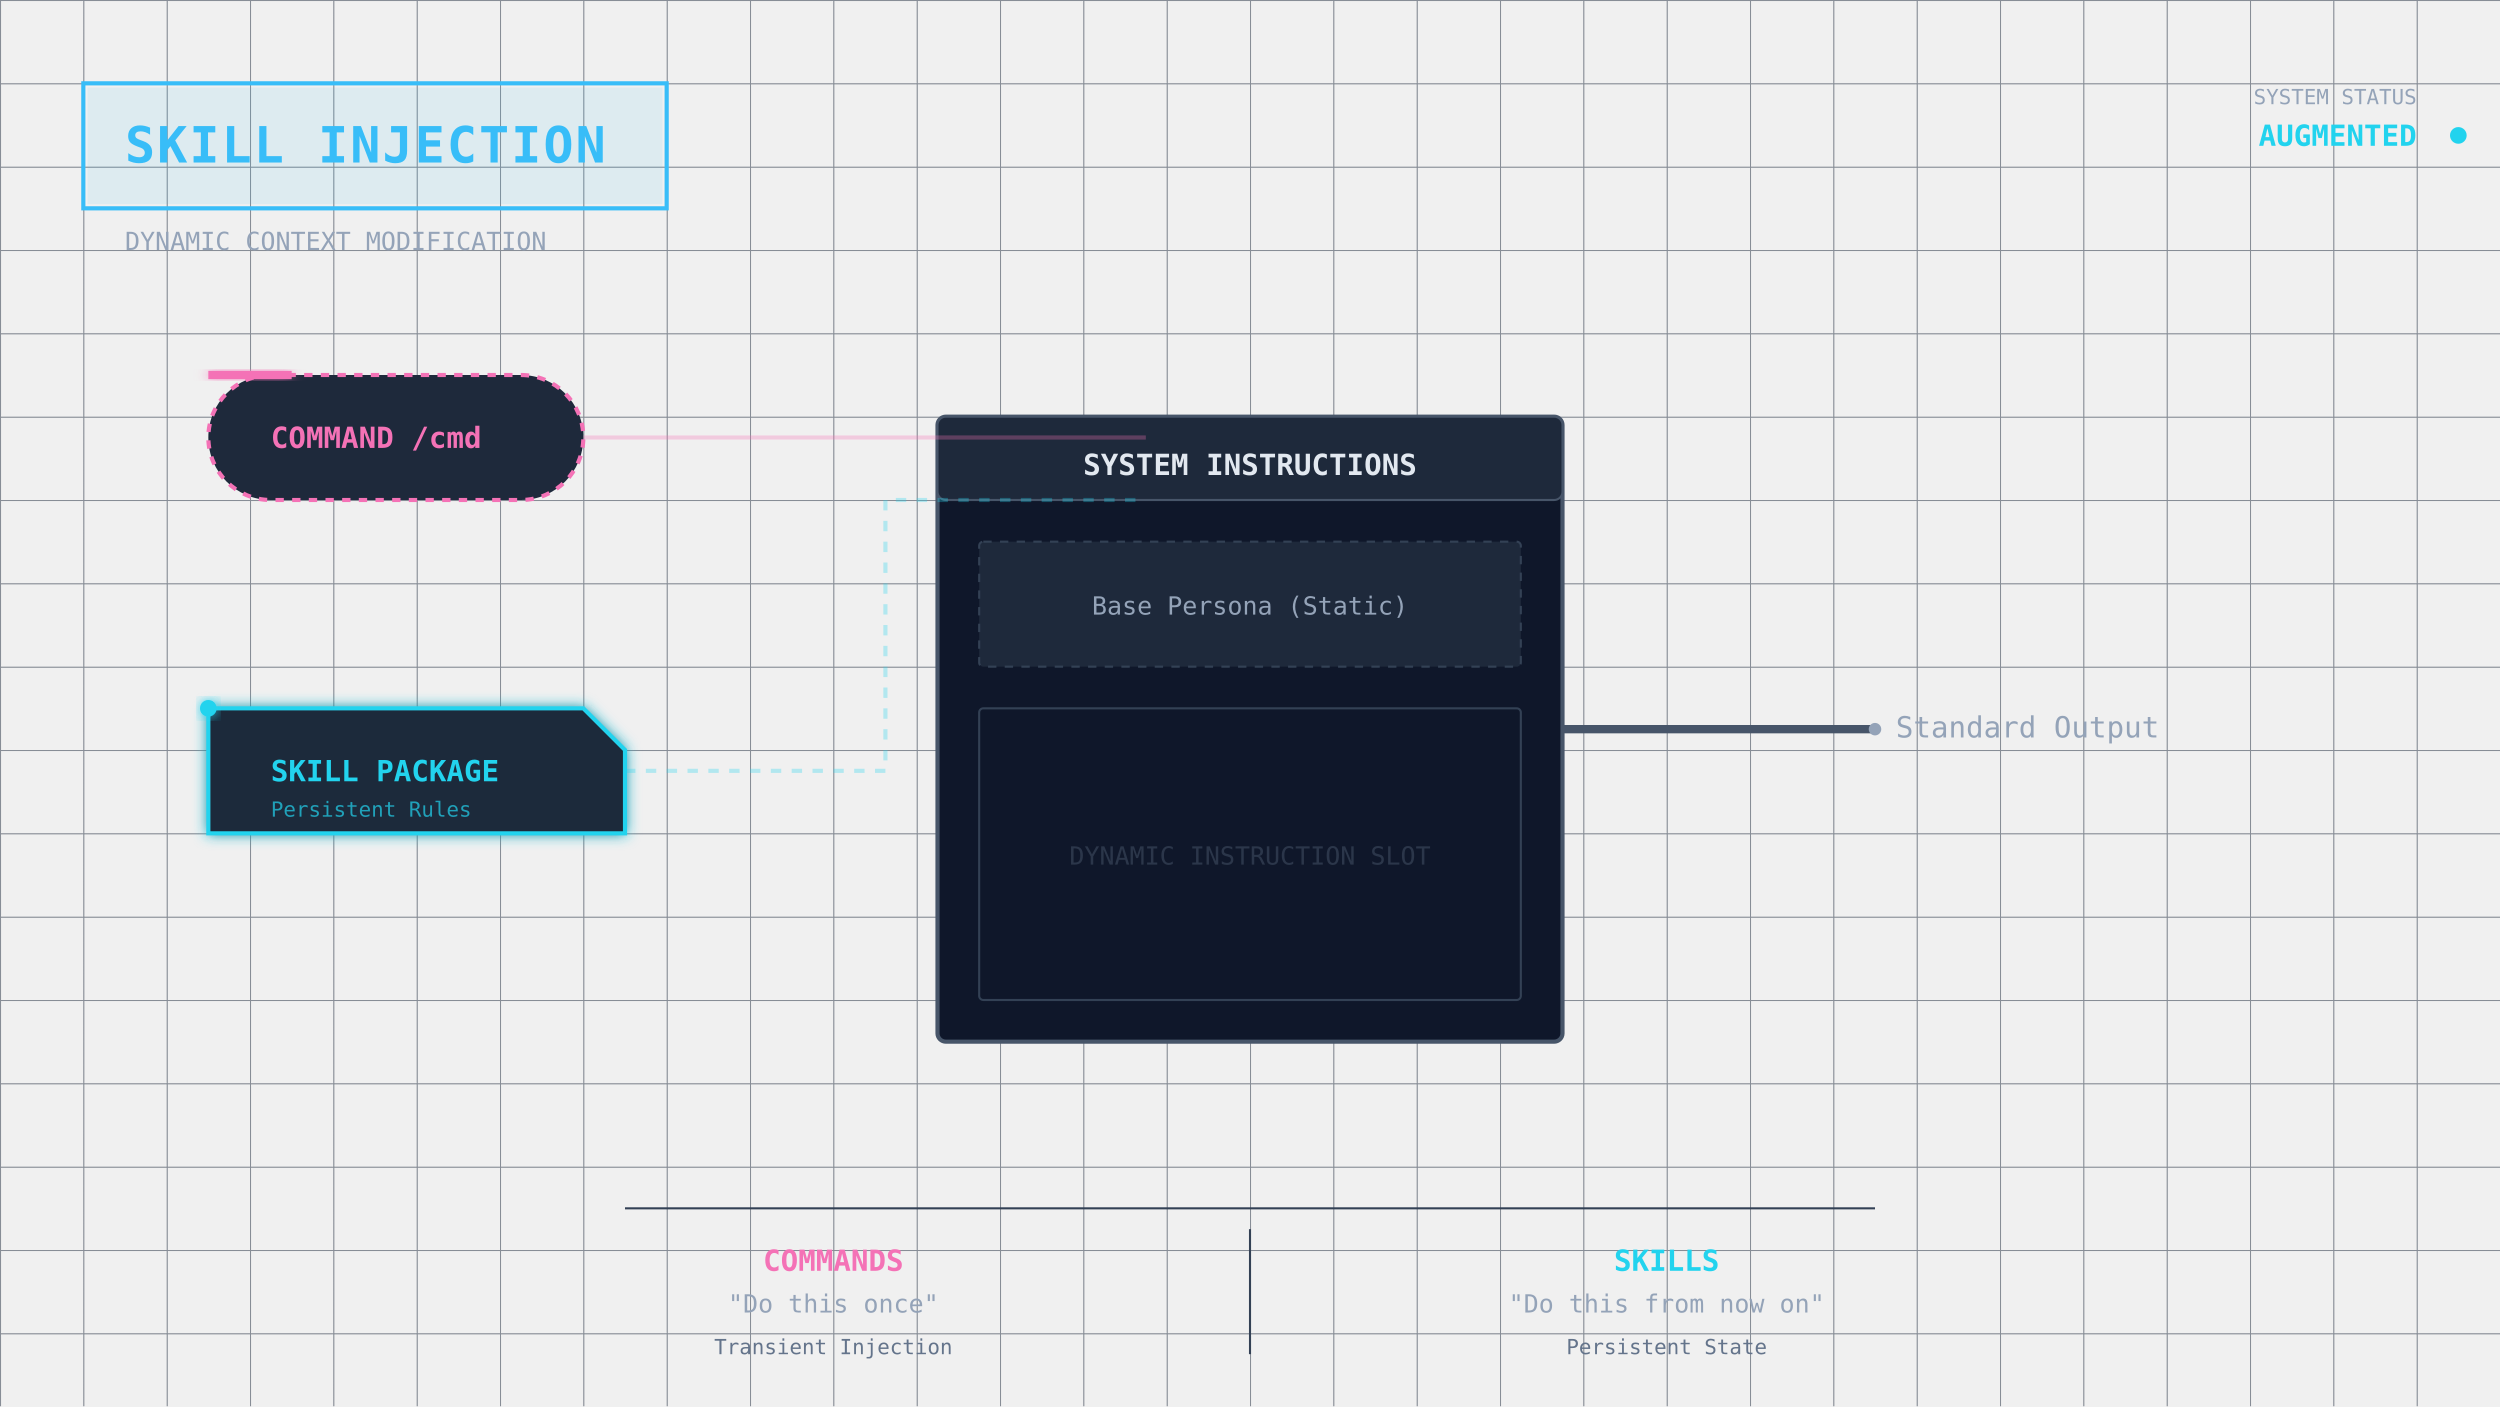
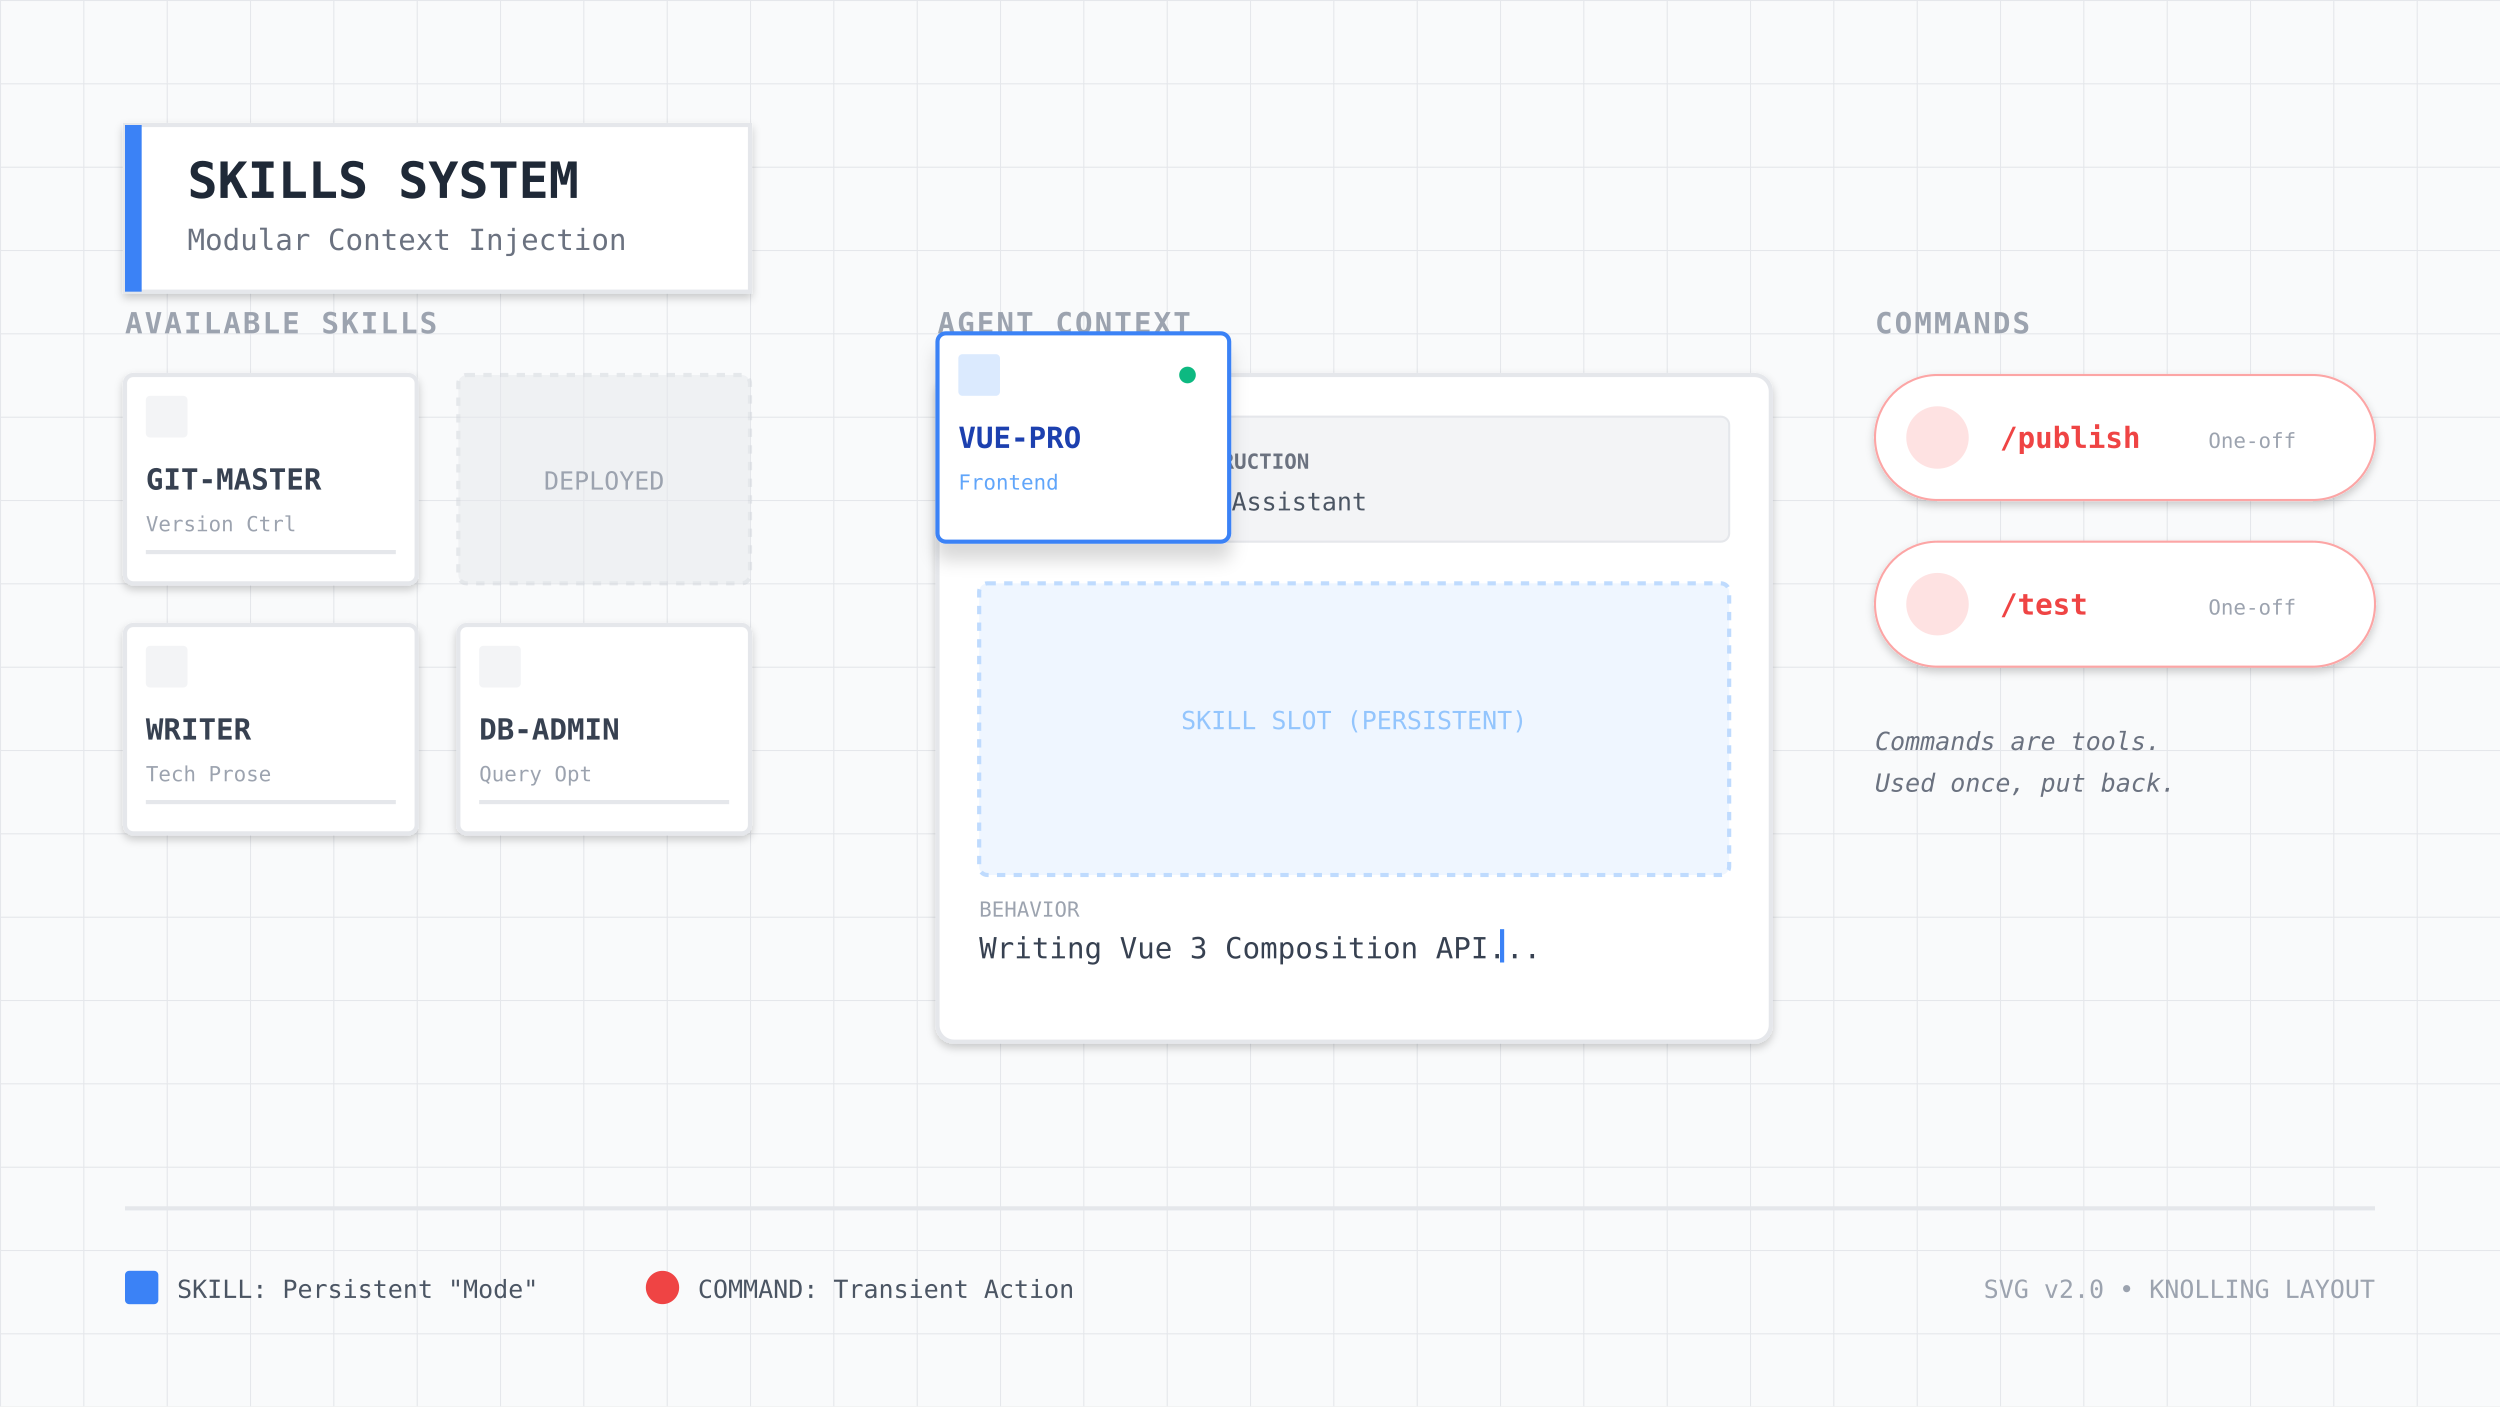
- <svg xmlns="http://www.w3.org/2000/svg" viewBox="0 0 1200 675" font-family="'JetBrains Mono', Consolas, monospace" style="background-color: #0f172a;">
+ <svg xmlns="http://www.w3.org/2000/svg" viewBox="0 0 1200 675" font-family="'JetBrains Mono', 'Roboto Mono', monospace">
  <defs>
-     <pattern id="grid" width="40" height="40" patternUnits="userSpaceOnUse">
-       <path d="M 40 0 L 0 0 0 40" fill="none" stroke="#1e293b" stroke-width="1" opacity="0.5" />
+     <filter id="shadow-lift" x="-50%" y="-50%" width="200%" height="200%">
+       <feGaussianBlur in="SourceAlpha" stdDeviation="4" result="blur" />
+       <feOffset in="blur" dx="0" dy="8" result="offsetBlur" />
+       <feComponentTransfer>
+         <feFuncA type="linear" slope="0.15" />
+       </feComponentTransfer>
+       <feMerge>
+         <feMergeNode />
+         <feMergeNode in="SourceGraphic" />
+       </feMerge>
+     </filter>
+     <filter id="shadow-ground" x="-20%" y="-20%" width="140%" height="140%">
+       <feGaussianBlur in="SourceAlpha" stdDeviation="2" result="blur" />
+       <feOffset in="blur" dx="0" dy="2" result="offsetBlur" />
+       <feComponentTransfer>
+         <feFuncA type="linear" slope="0.2" />
+       </feComponentTransfer>
+       <feMerge>
+         <feMergeNode />
+         <feMergeNode in="SourceGraphic" />
+       </feMerge>
+     </filter>
+     <pattern id="grid-paper" width="40" height="40" patternUnits="userSpaceOnUse">
+       <path d="M 40 0 L 0 0 0 40" fill="none" stroke="#E5E7EB" stroke-width="1" />
    </pattern>
-     <filter id="glow" x="-20%" y="-20%" width="140%" height="140%">
-       <feGaussianBlur stdDeviation="3" result="blur" />
-       <feComposite in="SourceGraphic" in2="blur" operator="over" />
-     </filter>
-     <linearGradient id="skillGrad" x1="0%" y1="0%" x2="100%" y2="0%">
-       <stop offset="0%" stop-color="#22d3ee" stop-opacity="0.2" />
-       <stop offset="100%" stop-color="#22d3ee" stop-opacity="0.8" />
-     </linearGradient>
-     <linearGradient id="cmdGrad" x1="0%" y1="0%" x2="100%" y2="0%">
-       <stop offset="0%" stop-color="#f472b6" stop-opacity="0" />
-       <stop offset="50%" stop-color="#f472b6" stop-opacity="1" />
-       <stop offset="100%" stop-color="#f472b6" stop-opacity="0" />
-     </linearGradient>
  </defs>
-   <rect width="100%" height="100%" fill="url(#grid)" />
-   <g transform="translate(40, 40)">
-     <rect x="0" y="0" width="280" height="60" fill="none" stroke="#38bdf8" stroke-width="2" />
-     <rect x="2" y="2" width="276" height="56" fill="#38bdf8" opacity="0.1" />
-     <text x="20" y="38" fill="#38bdf8" font-size="24" font-weight="bold" letter-spacing="1">SKILL INJECTION</text>
-     <text x="20" y="80" fill="#94a3b8" font-size="12">DYNAMIC CONTEXT MODIFICATION</text>
+   <rect width="100%" height="100%" fill="#F9FAFB" />
+   <rect width="100%" height="100%" fill="url(#grid-paper)" />
+   <g transform="translate(60, 60)">
+     <rect x="0" y="0" width="300" height="80" fill="#FFFFFF" stroke="#E5E7EB" stroke-width="2" filter="url(#shadow-ground)" />
+     <rect x="0" y="0" width="8" height="80" fill="#3B82F6">
+       <animate attributeName="opacity" values="1;0.7;1" dur="3s" repeatCount="indefinite" />
+     </rect>
+     <text x="30" y="35" font-size="24" font-weight="bold" fill="#1F2937">
+         SKILLS SYSTEM
+         
+         <animate attributeName="opacity" values="1;0.8;1" dur="5s" repeatCount="indefinite" />
+     </text>
+     <text x="30" y="60" font-size="14" fill="#6B7280">Modular Context Injection</text>
  </g>
-   <g transform="translate(900, 40)">
-     <text x="260" y="10" fill="#94a3b8" font-size="10" text-anchor="end">SYSTEM STATUS</text>
-     <text x="260" y="30" fill="#22d3ee" font-size="14" text-anchor="end" font-weight="bold">AUGMENTED</text>
-     <circle cx="280" cy="25" r="4" fill="#22d3ee">
-       <animate attributeName="opacity" values="1;0.3;1" dur="2s" repeatCount="indefinite" />
-     </circle>
+   <g transform="translate(60, 180)">
+     <text x="0" y="-20" font-size="14" font-weight="bold" fill="#9CA3AF" letter-spacing="1">AVAILABLE SKILLS</text>
+     <g id="skill-shelf">
+       <g transform="translate(0, 0)">
+         <rect width="140" height="100" rx="4" fill="#FFFFFF" stroke="#E5E7EB" stroke-width="2" filter="url(#shadow-ground)">
+           <animate attributeName="stroke" values="#E5E7EB;#BFDBFE;#E5E7EB" dur="4s" begin="0s" repeatCount="indefinite" />
+         </rect>
+         <rect x="10" y="10" width="20" height="20" rx="2" fill="#F3F4F6" />
+         <text x="10" y="55" font-size="14" font-weight="bold" fill="#374151">GIT-MASTER</text>
+         <text x="10" y="75" font-size="10" fill="#9CA3AF">Version Ctrl</text>
+         <line x1="10" y1="85" x2="130" y2="85" stroke="#E5E7EB" stroke-width="2" />
+       </g>
+       <rect x="160" y="0" width="140" height="100" rx="4" fill="#E5E7EB" stroke="#D1D5DB" stroke-width="2" stroke-dasharray="4,4" opacity="0.5" />
+       <text x="230" y="55" font-size="12" text-anchor="middle" fill="#9CA3AF">DEPLOYED</text>
+       <g transform="translate(0, 120)">
+         <rect width="140" height="100" rx="4" fill="#FFFFFF" stroke="#E5E7EB" stroke-width="2" filter="url(#shadow-ground)">
+           <animate attributeName="stroke" values="#E5E7EB;#BFDBFE;#E5E7EB" dur="4s" begin="1.3s" repeatCount="indefinite" />
+         </rect>
+         <rect x="10" y="10" width="20" height="20" rx="2" fill="#F3F4F6" />
+         <text x="10" y="55" font-size="14" font-weight="bold" fill="#374151">WRITER</text>
+         <text x="10" y="75" font-size="10" fill="#9CA3AF">Tech Prose</text>
+         <line x1="10" y1="85" x2="130" y2="85" stroke="#E5E7EB" stroke-width="2" />
+       </g>
+       <g transform="translate(160, 120)">
+         <rect width="140" height="100" rx="4" fill="#FFFFFF" stroke="#E5E7EB" stroke-width="2" filter="url(#shadow-ground)">
+           <animate attributeName="stroke" values="#E5E7EB;#BFDBFE;#E5E7EB" dur="4s" begin="2.6s" repeatCount="indefinite" />
+         </rect>
+         <rect x="10" y="10" width="20" height="20" rx="2" fill="#F3F4F6" />
+         <text x="10" y="55" font-size="14" font-weight="bold" fill="#374151">DB-ADMIN</text>
+         <text x="10" y="75" font-size="10" fill="#9CA3AF">Query Opt</text>
+         <line x1="10" y1="85" x2="130" y2="85" stroke="#E5E7EB" stroke-width="2" />
+       </g>
+     </g>
  </g>
-   <g transform="translate(450, 200)">
-     <rect x="0" y="0" width="300" height="300" rx="4" fill="#0f172a" stroke="#475569" stroke-width="2" />
-     <rect x="0" y="0" width="300" height="40" rx="4" fill="#1e293b" stroke="#475569" stroke-width="1" />
-     <text x="150" y="28" fill="#e2e8f0" font-size="14" text-anchor="middle" font-weight="bold">SYSTEM INSTRUCTIONS</text>
-     <rect x="20" y="60" width="260" height="60" rx="2" fill="#1e293b" stroke="#334155" stroke-dasharray="4,4" />
-     <text x="150" y="95" fill="#94a3b8" font-size="12" text-anchor="middle">Base Persona (Static)</text>
-     <rect x="20" y="140" width="260" height="140" rx="2" fill="#0f172a" stroke="#334155" />
-     <text x="150" y="215" fill="#475569" font-size="12" text-anchor="middle" opacity="0.5">DYNAMIC INSTRUCTION SLOT</text>
-     <g transform="translate(20, 140)">
-       <rect x="0" y="0" width="260" height="0" fill="url(#skillGrad)" stroke="#22d3ee" stroke-width="1" opacity="0.8">
-         <animate attributeName="height" values="0; 60; 60; 0" keyTimes="0; 0.2; 0.8; 1" dur="6s" repeatCount="indefinite" />
-         <animate attributeName="opacity" values="0; 0.8; 0.8; 0" keyTimes="0; 0.2; 0.8; 1" dur="6s" repeatCount="indefinite" />
+   <g transform="translate(450, 160)">
+     <text x="0" y="0" font-size="14" font-weight="bold" fill="#9CA3AF" letter-spacing="1">AGENT CONTEXT</text>
+     <rect x="0" y="20" width="400" height="320" rx="8" fill="#FFFFFF" stroke="#E5E7EB" stroke-width="2" filter="url(#shadow-ground)" />
+     <g transform="translate(20, 40)">
+       <rect width="360" height="60" rx="4" fill="#F3F4F6" stroke="#E5E7EB">
+         <animate attributeName="stroke-opacity" values="1;0.5;1" dur="4s" repeatCount="indefinite" />
      </rect>
-       <text x="130" y="35" fill="#cffafe" font-size="14" text-anchor="middle" font-weight="bold" opacity="0">
-           GIT-MASTER SKILL
-           <animate attributeName="opacity" values="0; 1; 1; 0" keyTimes="0; 0.25; 0.75; 1" dur="6s" repeatCount="indefinite" />
+       <text x="20" y="25" font-size="10" font-weight="bold" fill="#6B7280">BASE SYSTEM INSTRUCTION</text>
+       <text x="20" y="45" font-size="12" fill="#4B5563">Role: Helpful Assistant</text>
+     </g>
+     <g transform="translate(20, 120)">
+       <rect width="360" height="140" rx="4" fill="#EFF6FF" stroke="#BFDBFE" stroke-width="2" stroke-dasharray="4,4">
+         <animate attributeName="stroke-dashoffset" values="0;8;16" dur="2s" repeatCount="indefinite" />
+         <animate attributeName="stroke-opacity" values="1;0.5;1" dur="3s" repeatCount="indefinite" />
+       </rect>
+       <text x="180" y="70" font-size="12" fill="#93C5FD" text-anchor="middle">SKILL SLOT (PERSISTENT)</text>
+     </g>
+     <g>
+       <g filter="url(#shadow-lift)">
+         <g>
+           <animateTransform attributeName="transform" type="translate" values="-230,20; 130,140; 130,140; -230,20" keyTimes="0; 0.3; 0.8; 1" dur="6s" repeatCount="indefinite" calcMode="spline" keySplines="0.4 0 0.2 1; 0 0 0 0; 0.4 0 0.2 1" />
+           <rect width="140" height="100" rx="4" fill="#FFFFFF" stroke="#3B82F6" stroke-width="2" />
+           <rect x="10" y="10" width="20" height="20" rx="2" fill="#DBEAFE" />
+           <text x="10" y="55" font-size="14" font-weight="bold" fill="#1E40AF">VUE-PRO</text>
+           <text x="10" y="75" font-size="10" fill="#60A5FA">Frontend</text>
+           <circle cx="130" cy="85" r="3" fill="#10B981" opacity="0">
+             <animate attributeName="opacity" values="0; 1; 1; 0" keyTimes="0; 0.3; 0.8; 1" dur="6s" repeatCount="indefinite" />
+           </circle>
+           <circle cx="120" cy="20" r="4" fill="#10B981">
+             <animate attributeName="opacity" values="0; 1; 1; 0" keyTimes="0; 0.3; 0.8; 1" dur="6s" repeatCount="indefinite" />
+           </circle>
+         </g>
+       </g>
+     </g>
+     <line x1="180" y1="120" x2="180" y2="140" stroke="#3B82F6" stroke-width="2" opacity="0">
+       <animate attributeName="opacity" values="0; 1; 1; 0" keyTimes="0; 0.3; 0.8; 1" dur="6s" repeatCount="indefinite" />
+       <animate attributeName="stroke-width" values="2;4;2" dur="0.5s" repeatCount="indefinite" begin="1.8s" />
+     </line>
+     <g transform="translate(20, 280)">
+       <text x="0" y="0" font-size="10" fill="#9CA3AF">BEHAVIOR</text>
+       <text x="0" y="20" font-size="14" fill="#374151">Writing Vue 3 Composition API...
+          
+          <animate attributeName="opacity" values="0.5;1;0.5" dur="2s" repeatCount="indefinite" />
+       </text>
+       <rect x="250" y="6" width="2" height="16" fill="#3B82F6">
+         <animate attributeName="opacity" values="1;0;1" dur="0.8s" repeatCount="indefinite" />
+       </rect>
+     </g>
+   </g>
+   <g transform="translate(900, 180)">
+     <text x="0" y="-20" font-size="14" font-weight="bold" fill="#9CA3AF" letter-spacing="1">COMMANDS</text>
+     <g transform="translate(0, 0)">
+       <rect width="240" height="60" rx="30" fill="#FFFFFF" stroke="#FCA5A5" stroke-width="1" filter="url(#shadow-ground)">
+         <animate attributeName="stroke-width" values="1;3;1" dur="2s" repeatCount="indefinite" />
+         <animate attributeName="stroke-opacity" values="1;0.5;1" dur="2s" repeatCount="indefinite" />
+       </rect>
+       <circle cx="30" cy="30" r="15" fill="#FEE2E2" />
+       <text x="60" y="35" font-size="14" font-weight="bold" fill="#EF4444">/publish</text>
+       <text x="160" y="35" font-size="10" fill="#9CA3AF">One-off</text>
+     </g>
+     <g transform="translate(0, 80)">
+       <rect width="240" height="60" rx="30" fill="#FFFFFF" stroke="#FCA5A5" stroke-width="1" filter="url(#shadow-ground)">
+         <animate attributeName="stroke-width" values="1;3;1" dur="2s" begin="1s" repeatCount="indefinite" />
+         <animate attributeName="stroke-opacity" values="1;0.5;1" dur="2s" begin="1s" repeatCount="indefinite" />
+       </rect>
+       <circle cx="30" cy="30" r="15" fill="#FEE2E2" />
+       <text x="60" y="35" font-size="14" font-weight="bold" fill="#EF4444">/test</text>
+       <text x="160" y="35" font-size="10" fill="#9CA3AF">One-off</text>
+     </g>
+     <g transform="translate(0, 180)">
+       <text x="0" y="0" font-size="12" fill="#6B7280" font-style="italic">Commands are tools.</text>
+       <text x="0" y="20" font-size="12" fill="#6B7280" font-style="italic">
+         Used once, put back.
+         
+         <animate attributeName="fill" values="#6B7280;#EF4444;#6B7280" dur="4s" repeatCount="indefinite" />
      </text>
    </g>
-     <line x1="20" y1="140" x2="280" y2="140" stroke="#22d3ee" stroke-width="2" opacity="0">
-       <animate attributeName="y1" values="140; 200; 140" keyTimes="0; 0.5; 1" dur="2s" begin="1.2s" repeatCount="indefinite" />
-       <animate attributeName="y2" values="140; 200; 140" keyTimes="0; 0.5; 1" dur="2s" begin="1.2s" repeatCount="indefinite" />
-       <animate attributeName="opacity" values="0; 1; 1; 0" keyTimes="0; 0.2; 0.8; 1" dur="6s" repeatCount="indefinite" />
-     </line>
  </g>
-   <g transform="translate(100, 340)">
-     <path d="M 0 0 L 180 0 L 200 20 L 200 60 L 0 60 Z" fill="#1e293b" stroke="#22d3ee" stroke-width="2" filter="url(#glow)" />
-     <text x="30" y="35" fill="#22d3ee" font-size="14" font-weight="bold">SKILL PACKAGE</text>
-     <text x="30" y="52" fill="#22d3ee" font-size="10" opacity="0.7">Persistent Rules</text>
-     <path d="M 200 30 L 325 30 L 325 -100 L 450 -100" fill="none" stroke="#22d3ee" stroke-width="2" stroke-dasharray="5,5" opacity="0.3" />
-     <circle r="4" fill="#22d3ee" filter="url(#glow)">
-       <animateMotion path="M 200 30 L 325 30 L 325 -100 L 450 -100" dur="6s" repeatCount="indefinite" keyPoints="0;1" keyTimes="0;1" calcMode="linear" />
-       <animate attributeName="opacity" values="1;1;0;0" keyTimes="0;0.2;0.21;1" dur="6s" repeatCount="indefinite" />
-     </circle>
-   </g>
-   <g transform="translate(100, 180)">
-     <rect x="0" y="0" width="180" height="60" rx="30" fill="#1e293b" stroke="#f472b6" stroke-width="2" stroke-dasharray="4,4" />
-     <text x="30" y="35" fill="#f472b6" font-size="14" font-weight="bold">COMMAND /cmd</text>
-     <path d="M 180 30 L 450 30" fill="none" stroke="#f472b6" stroke-width="2" opacity="0.3" />
-     <rect x="0" y="-2" width="40" height="4" fill="#f472b6" filter="url(#glow)">
-       <animateMotion path="M 180 30 L 450 30" dur="2s" repeatCount="indefinite" />
-       <animate attributeName="width" values="40; 10; 40" dur="0.5s" repeatCount="indefinite" />
-     </rect>
-   </g>
-   <g transform="translate(850, 200)">
-     <path d="M -100 150 L 50 150" fill="none" stroke="#475569" stroke-width="4" />
-     <g transform="translate(50, 150)">
-       <text x="10" y="0" fill="#94a3b8" font-size="14" dominant-baseline="middle">Standard Output</text>
-       <circle r="3" fill="#94a3b8">
-         <animate attributeName="cx" values="0; 200" dur="2s" repeatCount="indefinite" />
-         <animate attributeName="opacity" values="1; 0" dur="2s" repeatCount="indefinite" />
-       </circle>
-     </g>
-     <g transform="translate(50, 180)">
-       <text x="10" y="5" fill="#22d3ee" font-size="14" font-weight="bold" opacity="0">
-            ENHANCED OUTPUT
-            <animate attributeName="opacity" values="0; 1; 1; 0" keyTimes="0; 0.2; 0.8; 1" dur="6s" repeatCount="indefinite" />
-       </text>
-       <circle r="4" fill="#22d3ee" filter="url(#glow)" opacity="0">
-         <animate attributeName="cx" values="0; 250" dur="1s" repeatCount="indefinite" />
-         <animate attributeName="opacity" values="0; 1; 1; 0" keyTimes="0; 0.2; 0.8; 1" dur="6s" repeatCount="indefinite" />
-       </circle>
-       <circle r="4" fill="#22d3ee" filter="url(#glow)" opacity="0">
-         <animate attributeName="cx" values="0; 250" dur="1s" begin="0.1s" repeatCount="indefinite" />
-         <animate attributeName="opacity" values="0; 1; 1; 0" keyTimes="0; 0.2; 0.8; 1" dur="6s" repeatCount="indefinite" />
-       </circle>
+   <g transform="translate(60, 580)">
+     <line x1="0" y1="0" x2="1080" y2="0" stroke="#E5E7EB" stroke-width="2" />
+     <g transform="translate(0, 30)">
+       <rect x="0" y="0" width="16" height="16" rx="2" fill="#3B82F6">
+         <animate attributeName="opacity" values="1;0.5;1" dur="4s" repeatCount="indefinite" />
+       </rect>
+       <text x="25" y="13" font-size="12" fill="#4B5563">SKILL: Persistent "Mode"</text>
+       <rect x="250" y="0" width="16" height="16" rx="8" fill="#EF4444">
+         <animate attributeName="r" values="8;6;8" dur="2s" repeatCount="indefinite" />
+         <animate attributeName="opacity" values="1;0.5;1" dur="2s" repeatCount="indefinite" />
+       </rect>
+       <text x="275" y="13" font-size="12" fill="#4B5563">COMMAND: Transient Action</text>
+       <text x="1080" y="13" font-size="12" fill="#9CA3AF" text-anchor="end">SVG v2.0 • KNOLLING LAYOUT</text>
    </g>
  </g>
-   <g transform="translate(300, 580)">
-     <line x1="0" y1="0" x2="600" y2="0" stroke="#334155" stroke-width="1" />
-     <text x="100" y="30" fill="#f472b6" font-size="14" text-anchor="middle" font-weight="bold">COMMANDS</text>
-     <text x="100" y="50" fill="#94a3b8" font-size="12" text-anchor="middle">"Do this once"</text>
-     <text x="100" y="70" fill="#64748b" font-size="10" text-anchor="middle">Transient Injection</text>
-     <line x1="300" y1="10" x2="300" y2="70" stroke="#334155" stroke-width="1" />
-     <text x="500" y="30" fill="#22d3ee" font-size="14" text-anchor="middle" font-weight="bold">SKILLS</text>
-     <text x="500" y="50" fill="#94a3b8" font-size="12" text-anchor="middle">"Do this from now on"</text>
-     <text x="500" y="70" fill="#64748b" font-size="10" text-anchor="middle">Persistent State</text>
-   </g>
-   <path d="M 450 230 L 750 230" stroke="url(#cmdGrad)" stroke-width="2" fill="none">
-     <animate attributeName="stroke-dasharray" values="0,1000; 1000,0" dur="2s" repeatCount="indefinite" />
-   </path>
</svg>
